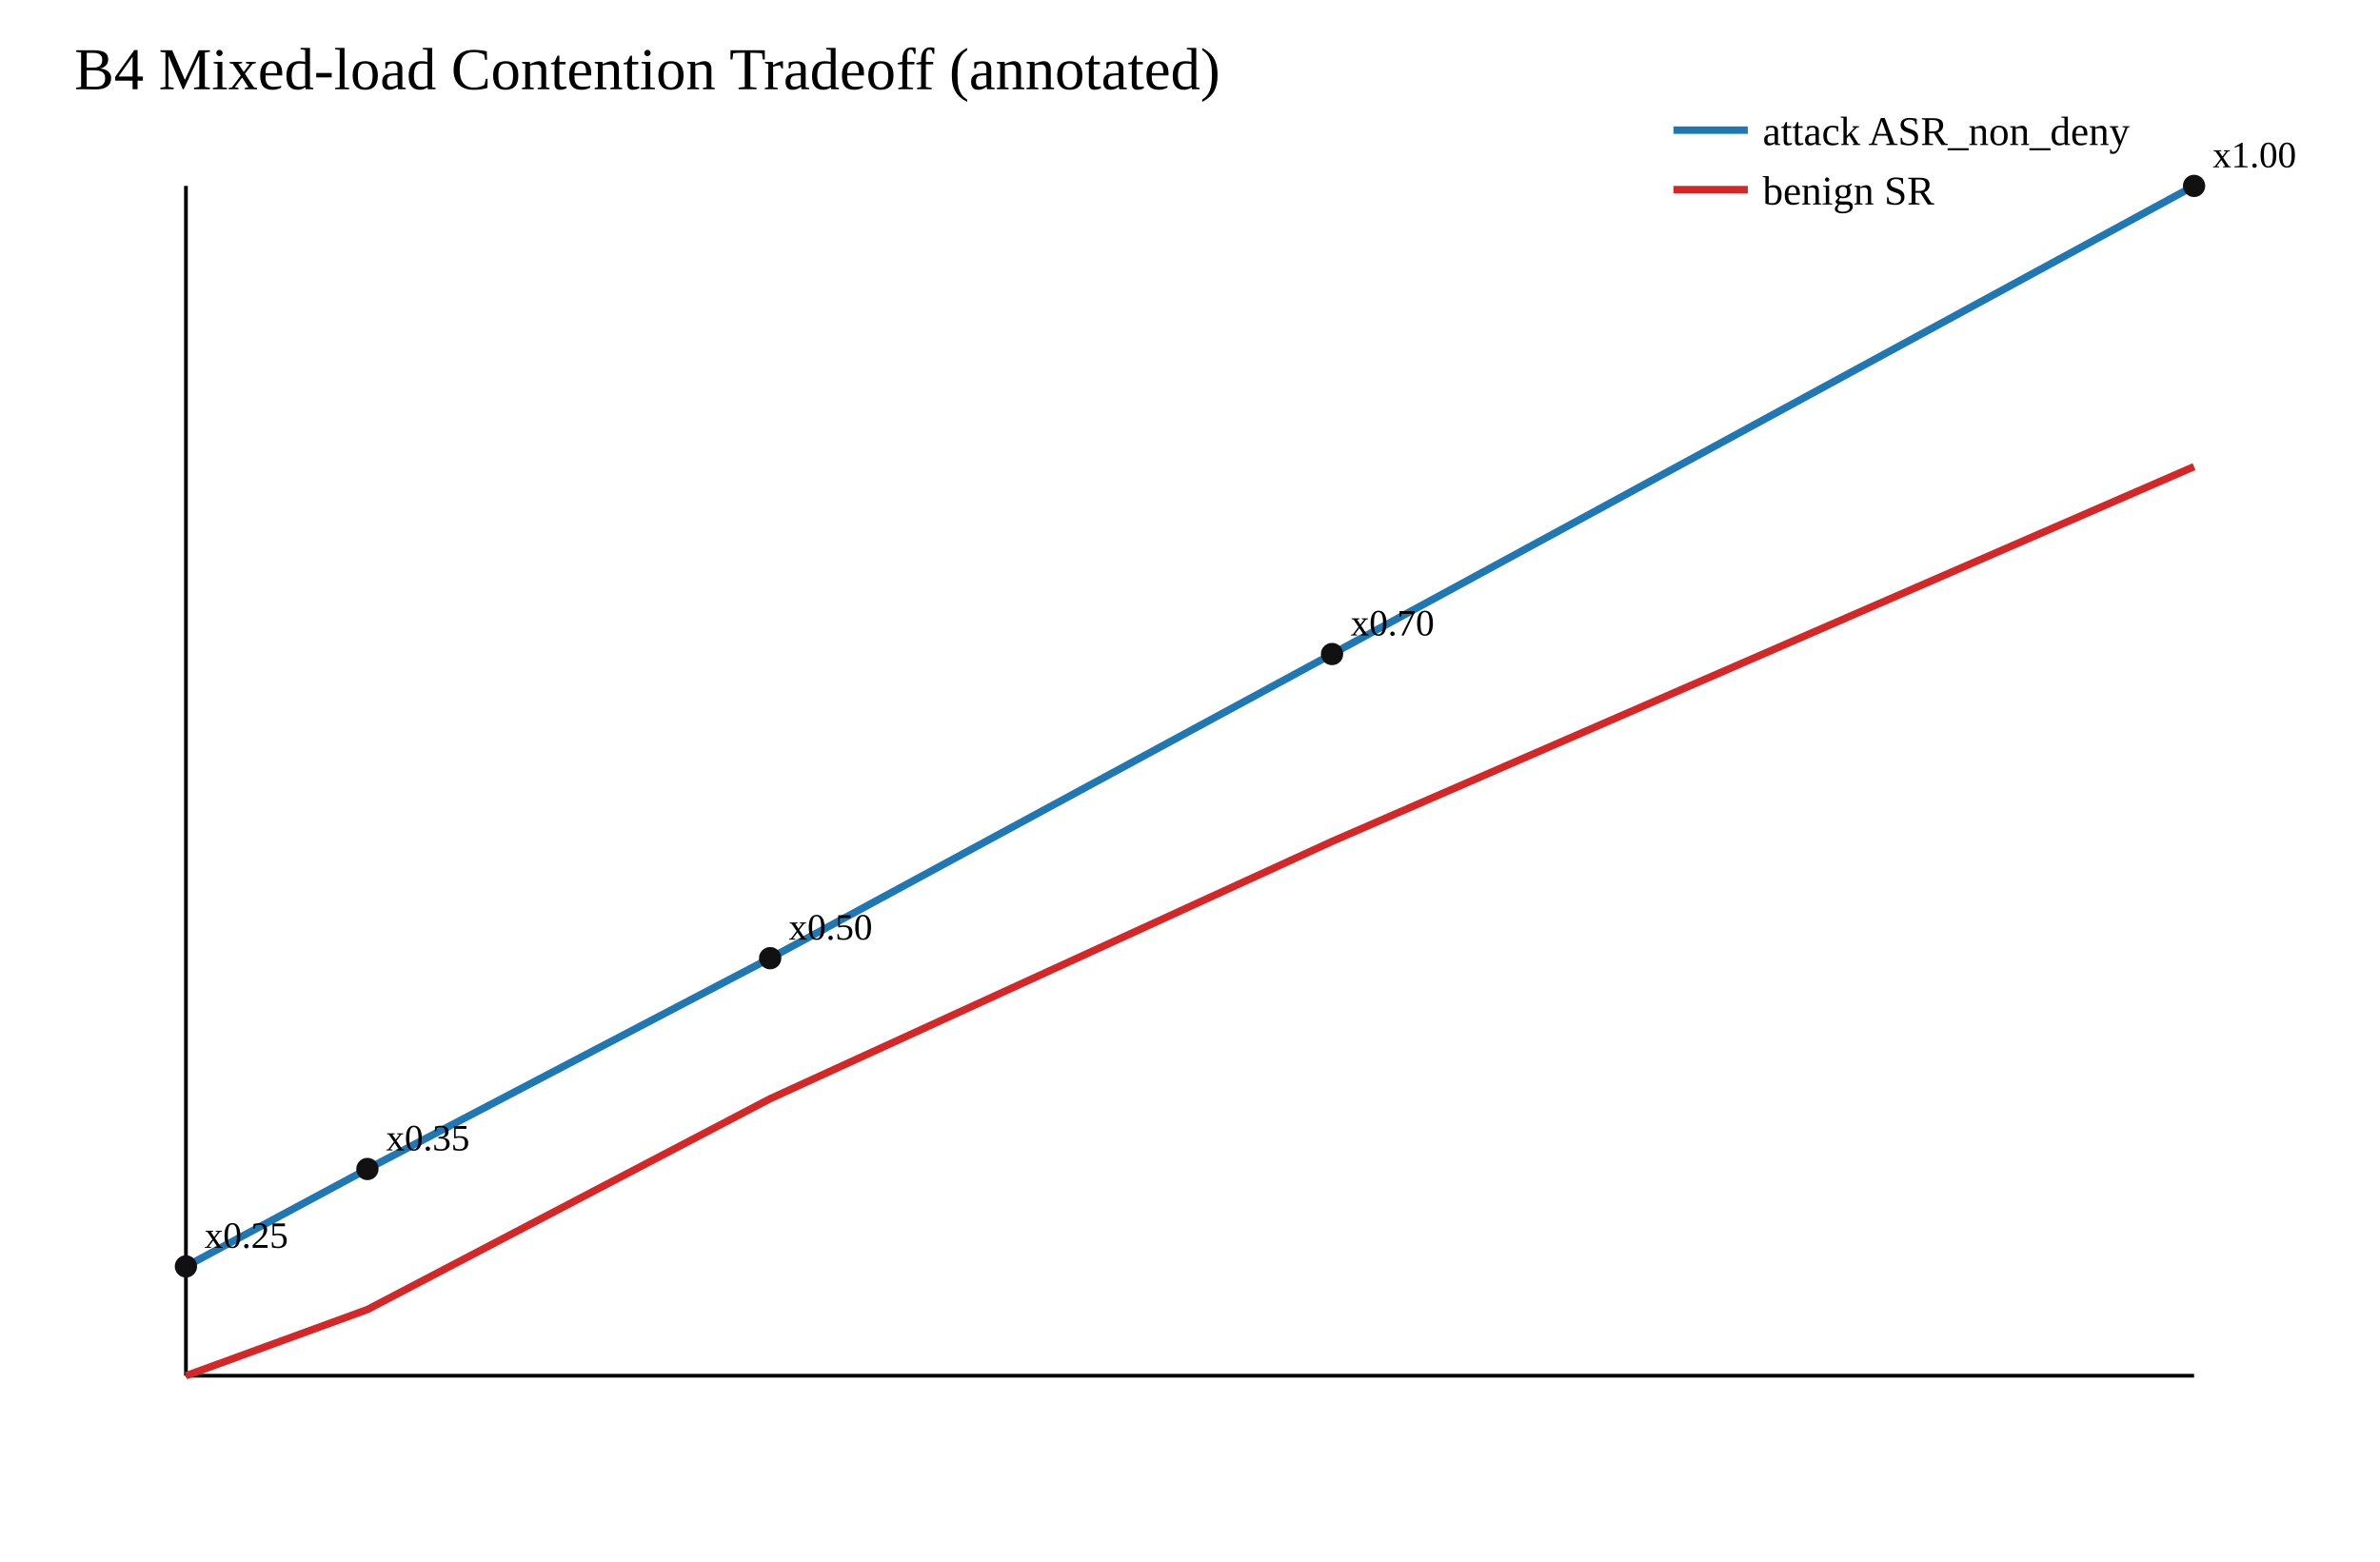
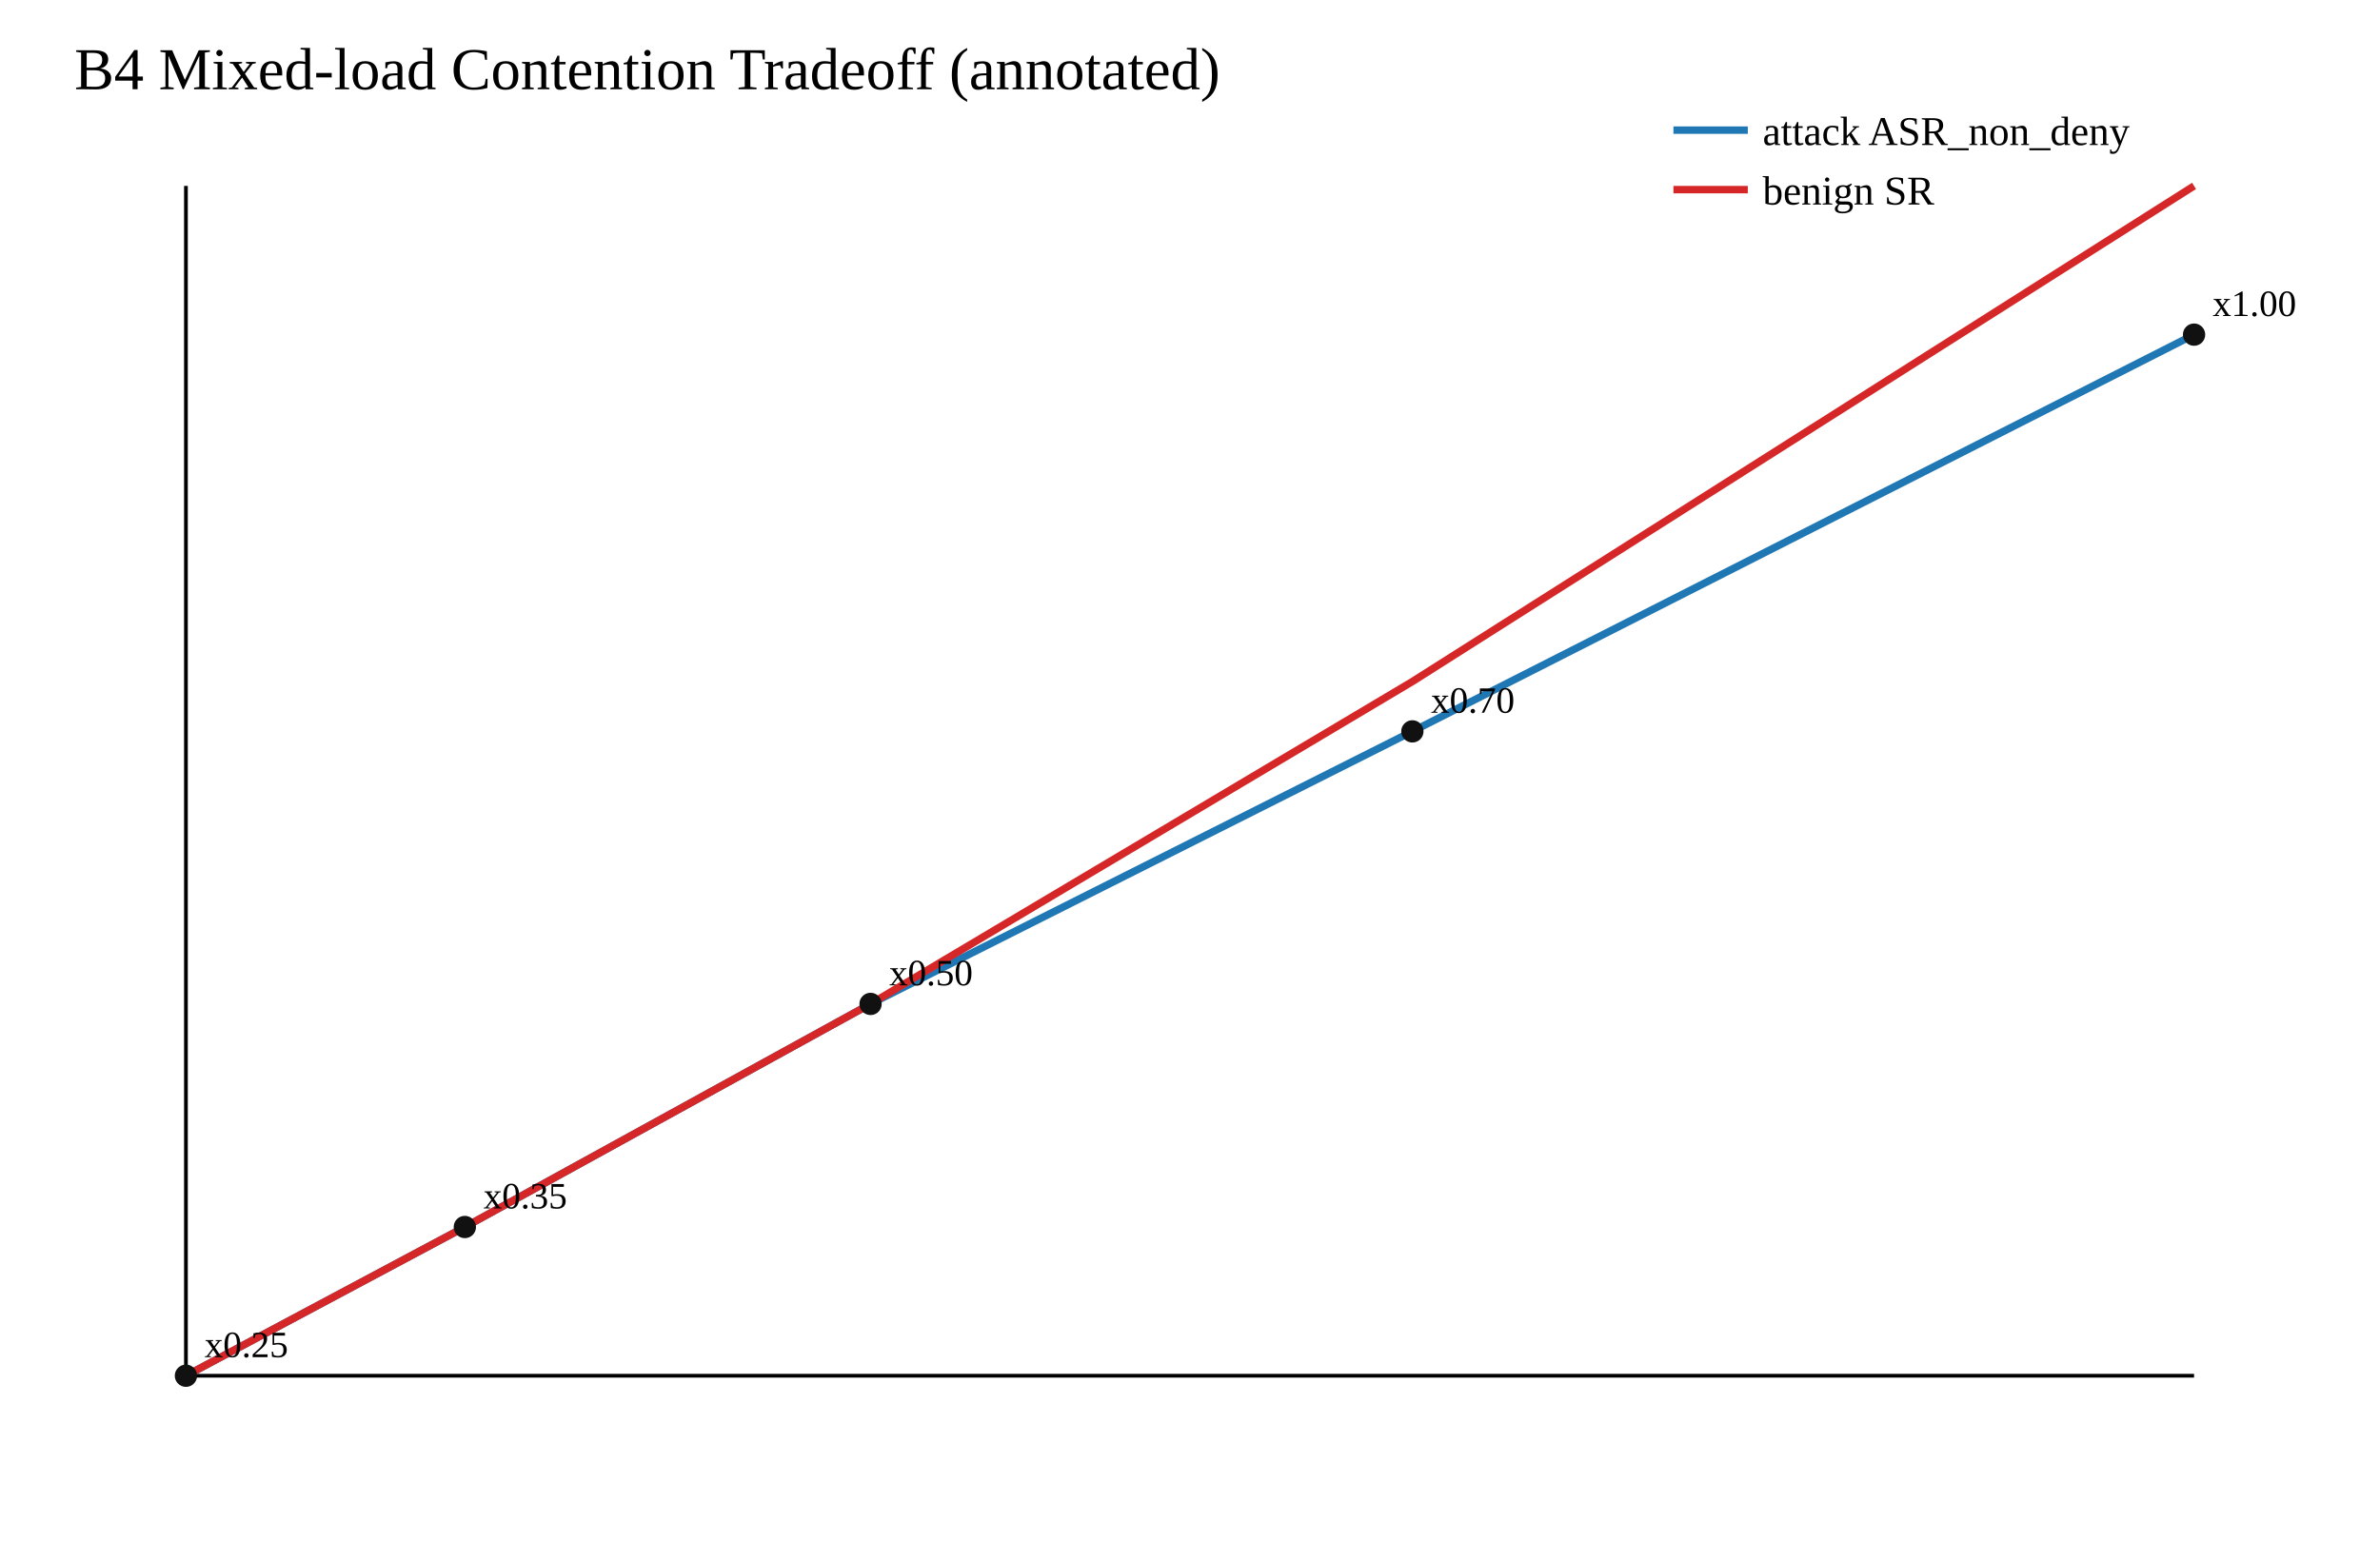
<svg xmlns="http://www.w3.org/2000/svg" width="640" height="420">
  <text x="20" y="24" font-size="16">B4 Mixed-load Contention Tradeoff (annotated)</text>
  <line x1="50" y1="370" x2="590" y2="370" stroke="black" />
  <line x1="50" y1="370" x2="50" y2="50" stroke="black" />
-   <polyline fill="none" stroke="#1f77b4" stroke-width="2" points="590.0,50.0 358.2,175.9 207.1,257.7 98.8,314.4 50.0,340.6" />
+   <polyline fill="none" stroke="#1f77b4" stroke-width="2" points="590.0,90.0 379.8,196.7 234.1,270.0 125.0,330.0 50.0,370.0" />
  <line x1="450" y1="35" x2="470" y2="35" stroke="#1f77b4" stroke-width="2" />
  <text x="474" y="39" font-size="11">attack ASR_non_deny</text>
-   <polyline fill="none" stroke="#d62728" stroke-width="2" points="590.0,125.5 358.2,226.3 207.1,295.5 98.8,352.2 50.0,370.0" />
+   <polyline fill="none" stroke="#d62728" stroke-width="2" points="590.0,50.0 379.8,183.3 234.1,270.0 125.0,330.0 50.0,370.0" />
  <line x1="450" y1="51" x2="470" y2="51" stroke="#d62728" stroke-width="2" />
  <text x="474" y="55" font-size="11">benign SR</text>
-   <circle cx="590.0" cy="50.0" r="3" fill="#111" />
-   <text x="595.0" y="45.0" font-size="10">x1.00</text>
-   <circle cx="358.2" cy="175.9" r="3" fill="#111" />
-   <text x="363.2" y="170.9" font-size="10">x0.70</text>
-   <circle cx="207.1" cy="257.7" r="3" fill="#111" />
-   <text x="212.1" y="252.7" font-size="10">x0.50</text>
-   <circle cx="98.8" cy="314.4" r="3" fill="#111" />
-   <text x="103.8" y="309.4" font-size="10">x0.35</text>
-   <circle cx="50.0" cy="340.6" r="3" fill="#111" />
-   <text x="55.0" y="335.6" font-size="10">x0.25</text>
+   <circle cx="590.0" cy="90.0" r="3" fill="#111" />
+   <text x="595.0" y="85.0" font-size="10">x1.00</text>
+   <circle cx="379.8" cy="196.7" r="3" fill="#111" />
+   <text x="384.8" y="191.7" font-size="10">x0.70</text>
+   <circle cx="234.1" cy="270.0" r="3" fill="#111" />
+   <text x="239.1" y="265.0" font-size="10">x0.50</text>
+   <circle cx="125.0" cy="330.0" r="3" fill="#111" />
+   <text x="130.0" y="325.0" font-size="10">x0.35</text>
+   <circle cx="50.0" cy="370.0" r="3" fill="#111" />
+   <text x="55.0" y="365.0" font-size="10">x0.25</text>
</svg>
